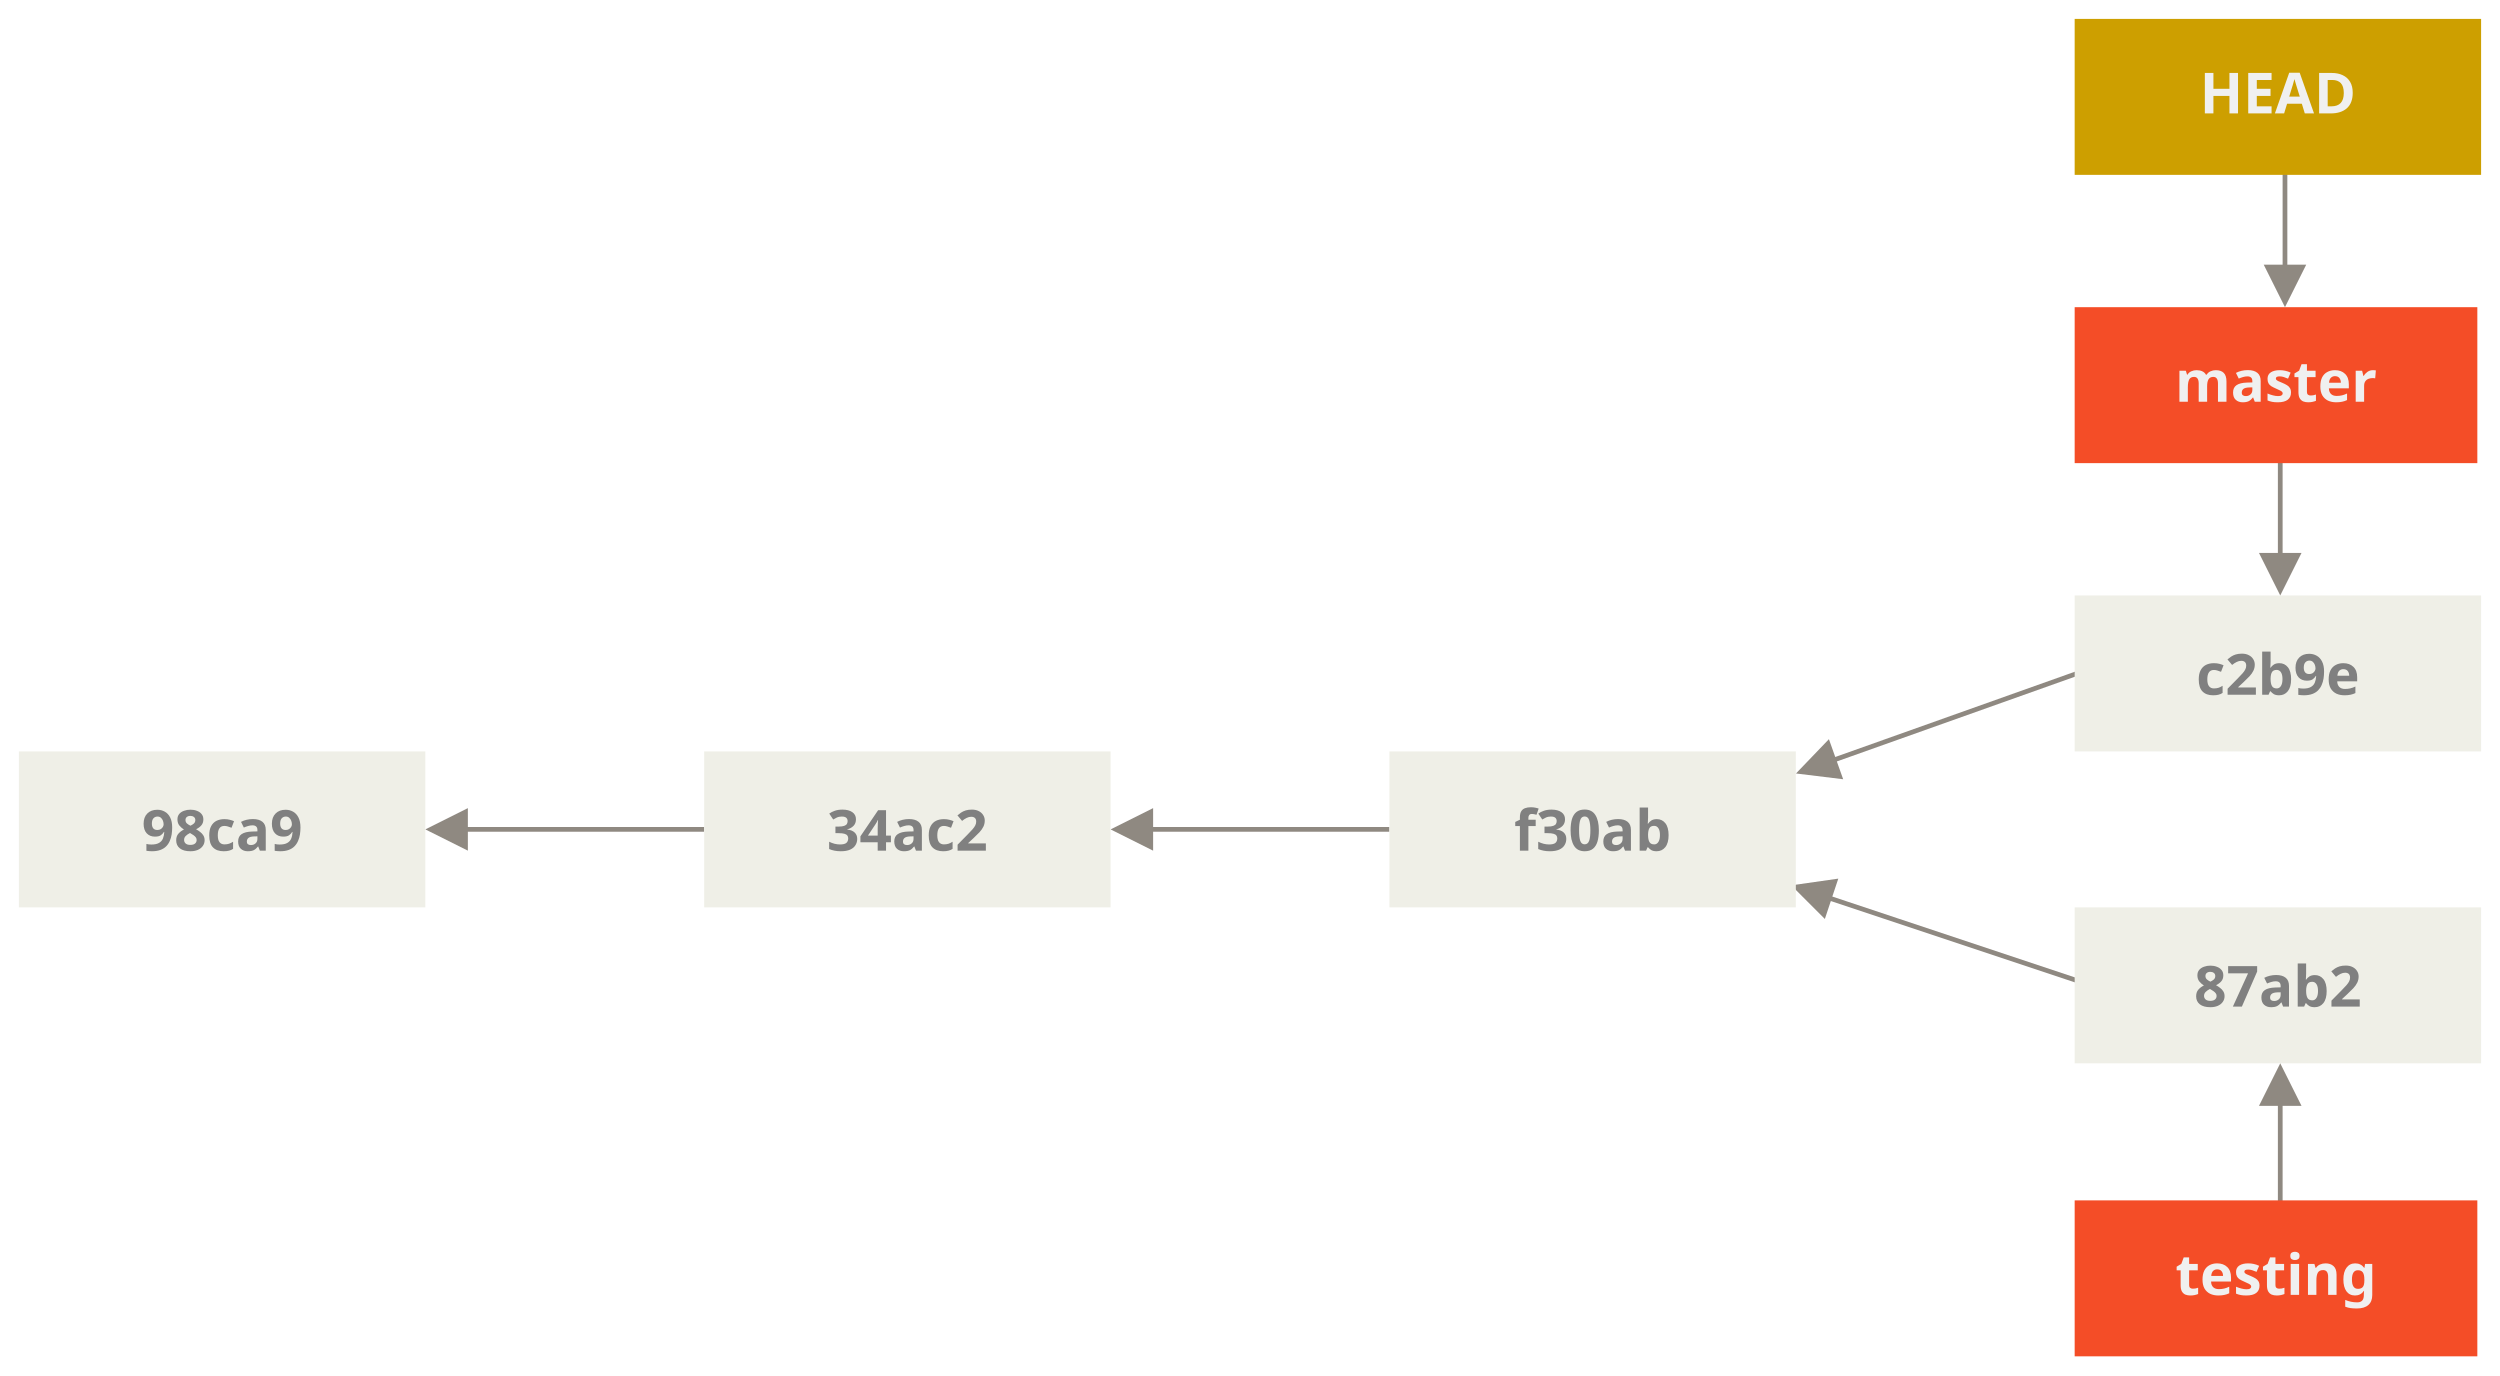
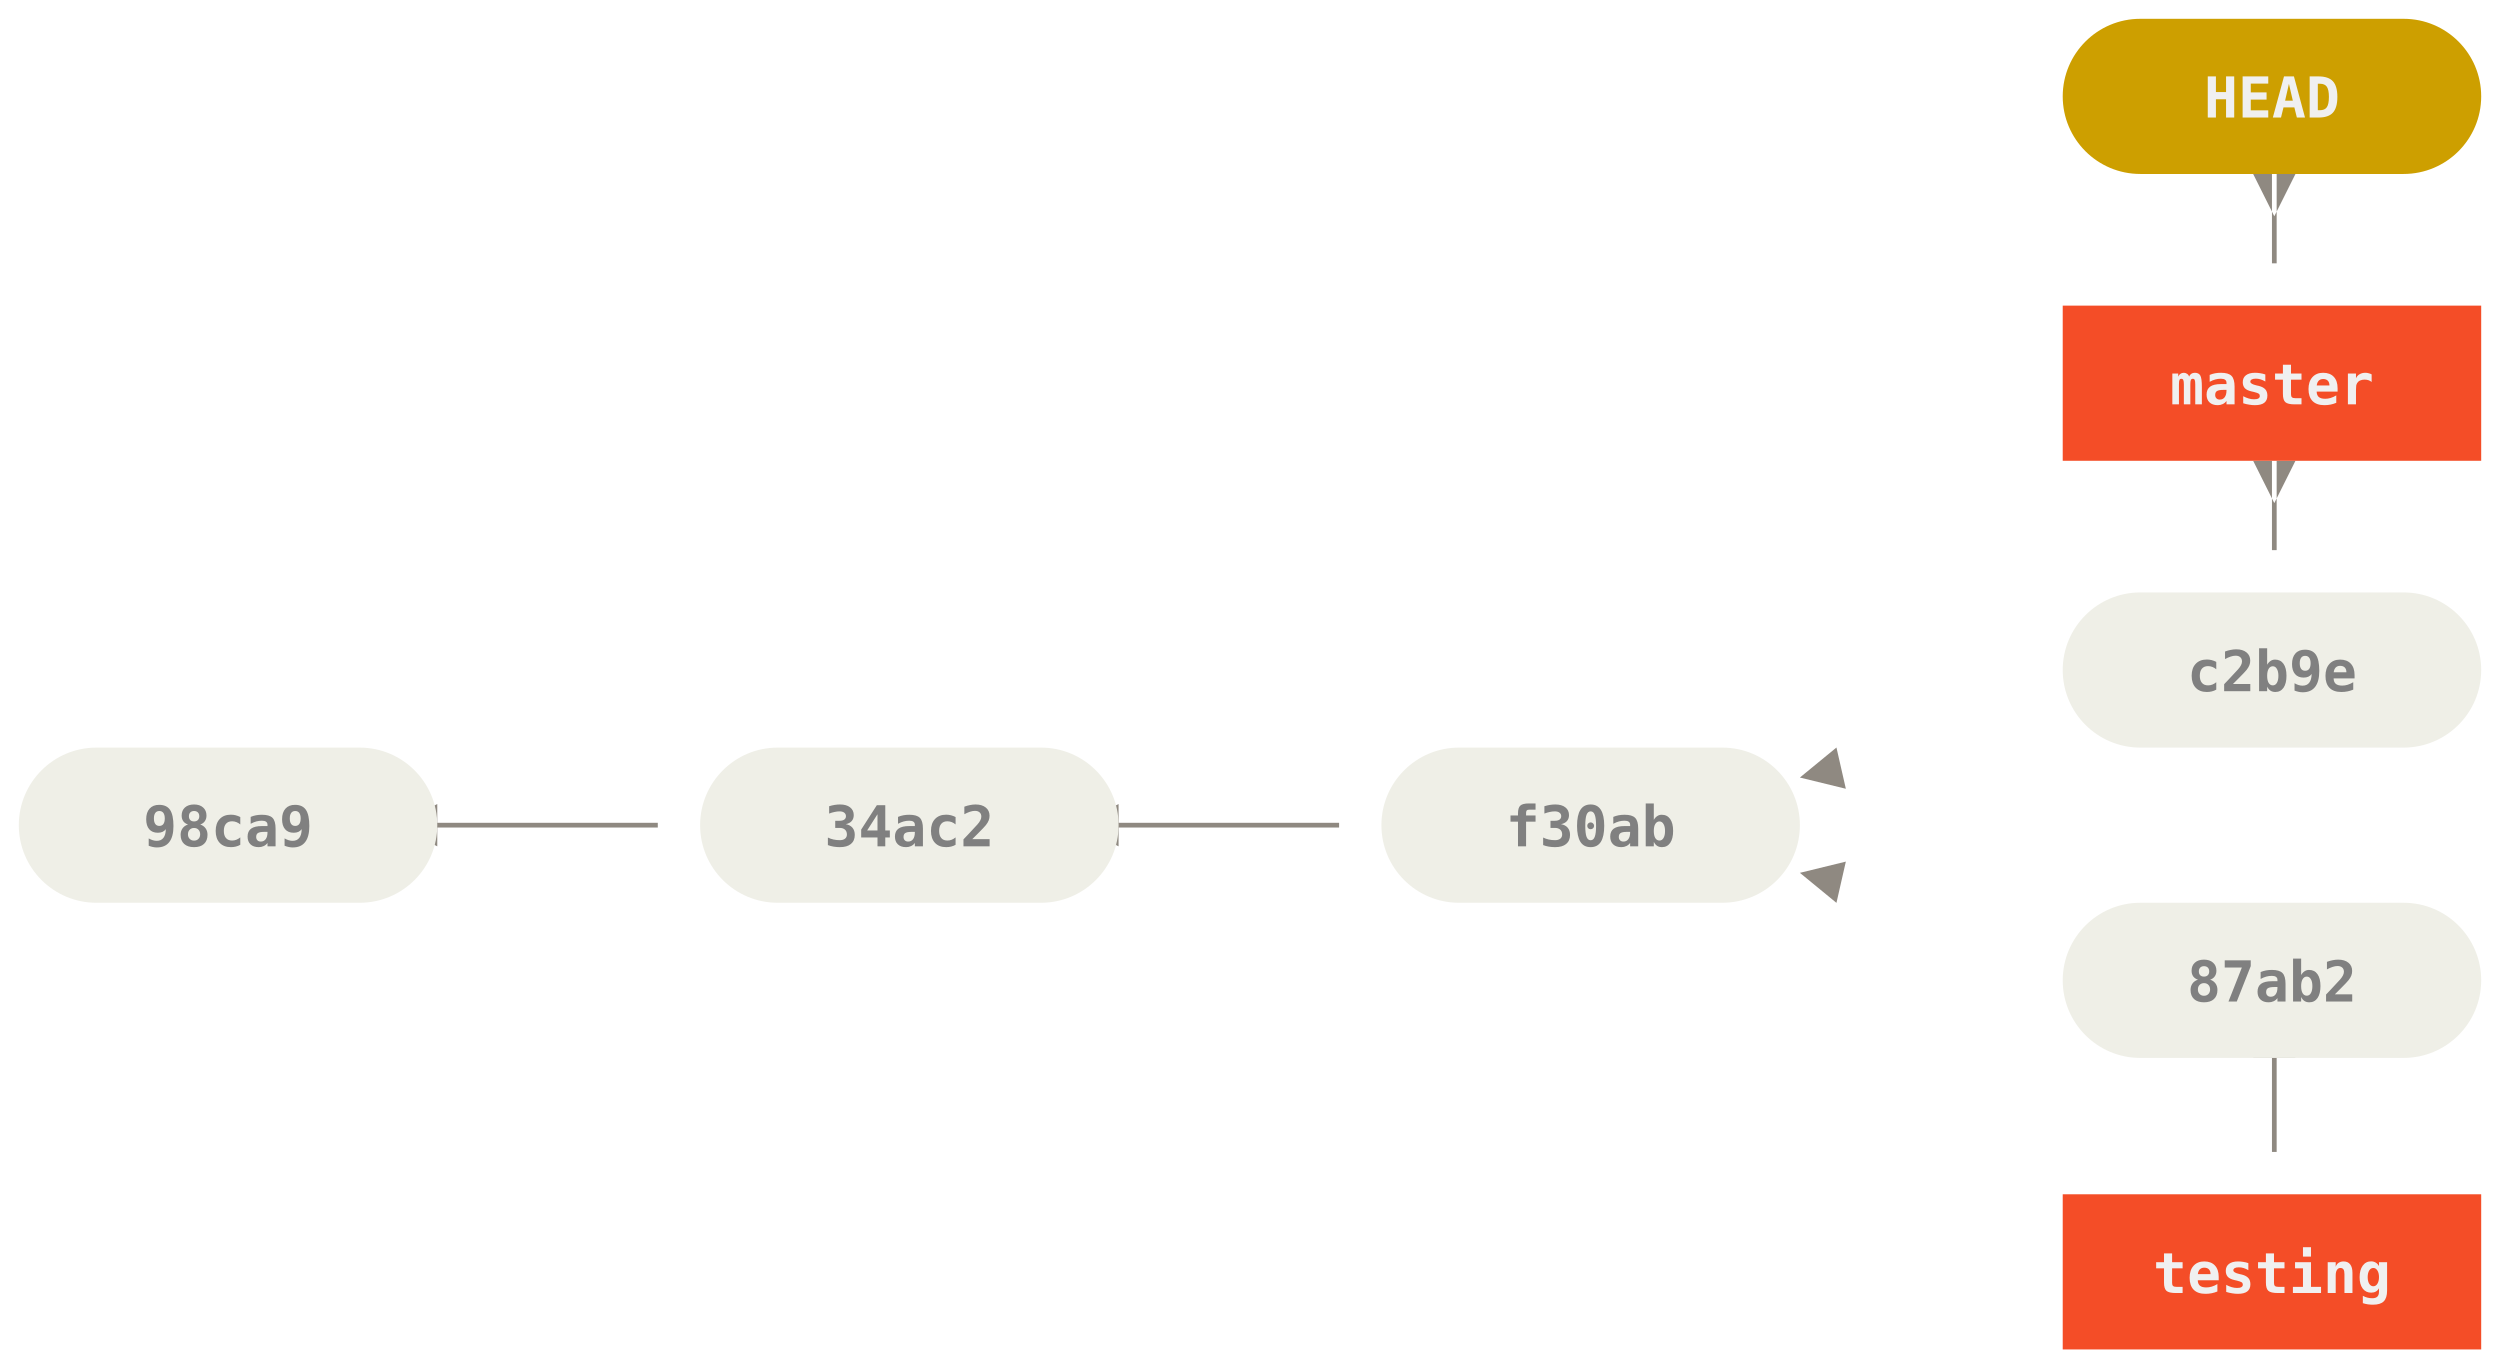
- <svg xmlns="http://www.w3.org/2000/svg" id="svg81" version="1.1" viewBox="0 0 529 291">
-   <g id="g15" transform="translate(-23,-38)" style="fill:#8f8981">
-     <path id="Line" d="m267 213h50v1h-50v4l-9-4.5 9-4.5z" />
-     <path id="path9" d="m410.72 227.71 52.411 17.47-.316.949-52.411-17.47-1.265 3.795-7.115-7.115 9.961-1.423z" />
-     <path id="path11" d="m411.34 198.18 51.463-18.317.335.942-51.463 18.317 1.341 3.768-9.988-1.222 6.97-7.257z" />
-     <path id="path13" d="m122 213h50v1h-50v4l-9-4.5 9-4.5z" />
+ <svg xmlns="http://www.w3.org/2000/svg" version="1.1" width="1063.4" height="582" viewBox="0 0 531.7 291">
+   <path d="m93 175h46.9v1h-46.9v4l-9-4.5 9-4.5z" fill="#8f8981" />
+   <path d="m237.9 175h46.9v1h-46.9v4l-9-4.5 9-4.5z" fill="#8f8981" />
+   <path d="M438.7 152.635 L391.575 163.367 L390.576 158.979 L382.8 165.365 L392.575 167.755 L391.575 163.367 Z" fill="#8f8981" />
+   <path d="M438.7 198.365 L391.575 187.633 L392.575 183.245 L382.8 185.635 L390.576 192.021 L391.575 187.633 Z" fill="#8f8981" />
+   <path d="m483.2 98v19h1v-19h4l-4.5 9-4.5-9z" fill="#8f8981" />
+   <path d="m483.2 225v20h1v-20h4l-4.5-9-4.5 9z" fill="#8f8981" />
+   <path d="m483.2 37v19h1v-19h4l-4.5 9-4.5-9z" fill="#8f8981" />
+   <g>
+     <rect x="293.8" y="159" width="89" height="33" rx="16.5" ry="16.5" fill="#efefe7" />
+     <text font-size="12px" font-weight="700" font-family="'JetBrains Mono', 'Source Code Pro', monospace" text-anchor="middle">
+       <tspan x="338.3" y="180" fill="gray">f30ab</tspan>
+     </text>
  </g>
-   <g id="g55" transform="translate(-23,-38)" style="fill-rule:evenodd;fill:none">
-     <g id="other" transform="translate(317,197)">
-       <rect id="rect17" width="86" height="33" style="fill-rule:evenodd;fill:#efefe7" />
-       <text id="master" font-size="12px" font-weight="700" style="fill:#979797;font-family:'Source Code Pro';font-size:12px;font-weight:700;text-anchor:middle">
-         <tspan id="tspan19" x="43" y="21" style="fill:gray">f30ab</tspan>
-       </text>
-     </g>
-     <g id="g29" transform="translate(172,197)">
-       <rect id="rect23" width="86" height="33" style="fill-rule:evenodd;fill:#efefe7" />
-       <text id="text27" font-size="12px" font-weight="700" style="fill:#979797;font-family:'Source Code Pro';font-size:12px;font-weight:700;text-anchor:middle">
-         <tspan id="tspan25" x="43" y="21" style="fill:gray">34ac2</tspan>
-       </text>
-     </g>
-     <g id="g37" transform="translate(27,197)">
-       <rect id="rect31" width="86" height="33" style="fill-rule:evenodd;fill:#efefe7" />
-       <text id="text35" font-size="12px" font-weight="700" style="fill:#979797;font-family:'Source Code Pro';font-size:12px;font-weight:700;text-anchor:middle">
-         <tspan id="tspan33" x="43" y="21" style="fill:gray">98ca9</tspan>
-       </text>
-     </g>
-     <g id="g45" transform="translate(462,230)">
-       <rect id="rect39" width="86" height="33" style="fill-rule:evenodd;fill:#efefe7" />
-       <text id="text43" font-size="12px" font-weight="700" style="fill:#979797;font-family:'Source Code Pro';font-size:12px;font-weight:700;text-anchor:middle">
-         <tspan id="tspan41" x="43" y="21" style="fill:gray">87ab2</tspan>
-       </text>
-     </g>
-     <g id="g53" transform="translate(462,164)">
-       <rect id="rect47" width="86" height="33" style="fill-rule:evenodd;fill:#efefe7" />
-       <text id="text51" font-size="12px" font-weight="700" style="fill:#979797;font-family:'Source Code Pro';font-size:12px;font-weight:700;text-anchor:middle">
-         <tspan id="tspan49" x="43" y="21" style="fill:gray">c2b9e</tspan>
-       </text>
-     </g>
+   <g>
+     <rect x="148.9" y="159" width="89" height="33" rx="16.5" ry="16.5" fill="#efefe7" />
+     <text font-size="12px" font-weight="700" font-family="'JetBrains Mono', 'Source Code Pro', monospace" text-anchor="middle">
+       <tspan x="193.4" y="180" fill="gray">34ac2</tspan>
+     </text>
  </g>
-   <g id="g33150" transform="translate(-23,-38)">
-     <path id="path57" d="m506 272v30h-1v-30h-4l4.5-9 4.5 9z" style="fill:#8f8981" />
-     <g id="g33143" style="fill-rule:evenodd">
-       <rect id="rect59" transform="translate(462,292)" width="85.204" height="33" style="fill:#f44d27" />
-       <text id="text63" transform="translate(462,292)" font-size="12px" font-weight="700" style="fill:#f0f0f0;font-family:'Source Code Pro';font-size:12px;font-weight:700;text-anchor:middle">
-         <tspan id="tspan61" x="42.602" y="20" style="fill:#f0f0f0">testing</tspan>
-       </text>
-     </g>
+   <g>
+     <rect x="4" y="159" width="89" height="33" rx="16.5" ry="16.5" fill="#efefe7" />
+     <text font-size="12px" font-weight="700" font-family="'JetBrains Mono', 'Source Code Pro', monospace" text-anchor="middle">
+       <tspan x="48.5" y="180" fill="gray">98ca9</tspan>
+     </text>
  </g>
-   <g id="g33138" transform="translate(-23,-38)">
-     <path id="path65" d="m505 155v-29h1v29h4l-4.5 9-4.5-9z" style="fill:#8f8981" />
-     <g id="g33126" style="fill-rule:evenodd">
-       <rect id="rect67" transform="translate(462,103)" width="85.204" height="33" style="fill:#f44d27" />
-       <text id="text71" transform="translate(462,103)" font-size="12px" font-weight="700" style="fill:#f0f0f0;font-family:'Source Code Pro';font-size:12px;font-weight:700;text-anchor:middle">
-         <tspan id="tspan69" x="42.602" y="20" style="fill:#f0f0f0">master</tspan>
-       </text>
-     </g>
-     <path id="path73" d="m506 94v-34h1v34h4l-4.5 9-4.5-9z" style="fill:#8f8981" />
-     <g id="g33121" style="fill-rule:evenodd">
-       <rect id="rect75" transform="translate(462,42)" width="86" height="33" style="fill:#cd9f00" />
-       <text id="text79" transform="translate(462,42)" font-size="12px" font-weight="700" style="fill:#f0f0f0;font-family:'Source Code Pro';font-size:12px;font-weight:700;text-anchor:middle">
-         <tspan id="tspan77" x="43" y="20" style="fill:#f0f0f0">HEAD</tspan>
-       </text>
-     </g>
+   <g>
+     <rect x="438.7" y="192" width="89" height="33" rx="16.5" ry="16.5" fill="#efefe7" />
+     <text font-size="12px" font-weight="700" font-family="'JetBrains Mono', 'Source Code Pro', monospace" text-anchor="middle">
+       <tspan x="483.2" y="213" fill="gray">87ab2</tspan>
+     </text>
+   </g>
+   <g>
+     <rect x="438.7" y="126" width="89" height="33" rx="16.5" ry="16.5" fill="#efefe7" />
+     <text font-size="12px" font-weight="700" font-family="'JetBrains Mono', 'Source Code Pro', monospace" text-anchor="middle">
+       <tspan x="483.2" y="147" fill="gray">c2b9e</tspan>
+     </text>
+   </g>
+   <g>
+     <rect x="438.7" y="254" width="89" height="33" fill="#f44d27" />
+     <text font-size="12px" font-weight="700" font-family="'JetBrains Mono', 'Source Code Pro', monospace" text-anchor="middle">
+       <tspan x="483.2" y="275" fill="#f0f0f0">testing</tspan>
+     </text>
+   </g>
+   <g>
+     <rect x="438.7" y="65" width="89" height="33" fill="#f44d27" />
+     <text font-size="12px" font-weight="700" font-family="'JetBrains Mono', 'Source Code Pro', monospace" text-anchor="middle">
+       <tspan x="483.2" y="86" fill="#f0f0f0">master</tspan>
+     </text>
+   </g>
+   <g>
+     <rect x="438.7" y="4" width="89" height="33" rx="16.5" ry="16.5" fill="#cd9f00" />
+     <text font-size="12px" font-weight="700" font-family="'JetBrains Mono', 'Source Code Pro', monospace" text-anchor="middle">
+       <tspan x="483.2" y="25" fill="#f0f0f0">HEAD</tspan>
+     </text>
  </g>
</svg>
